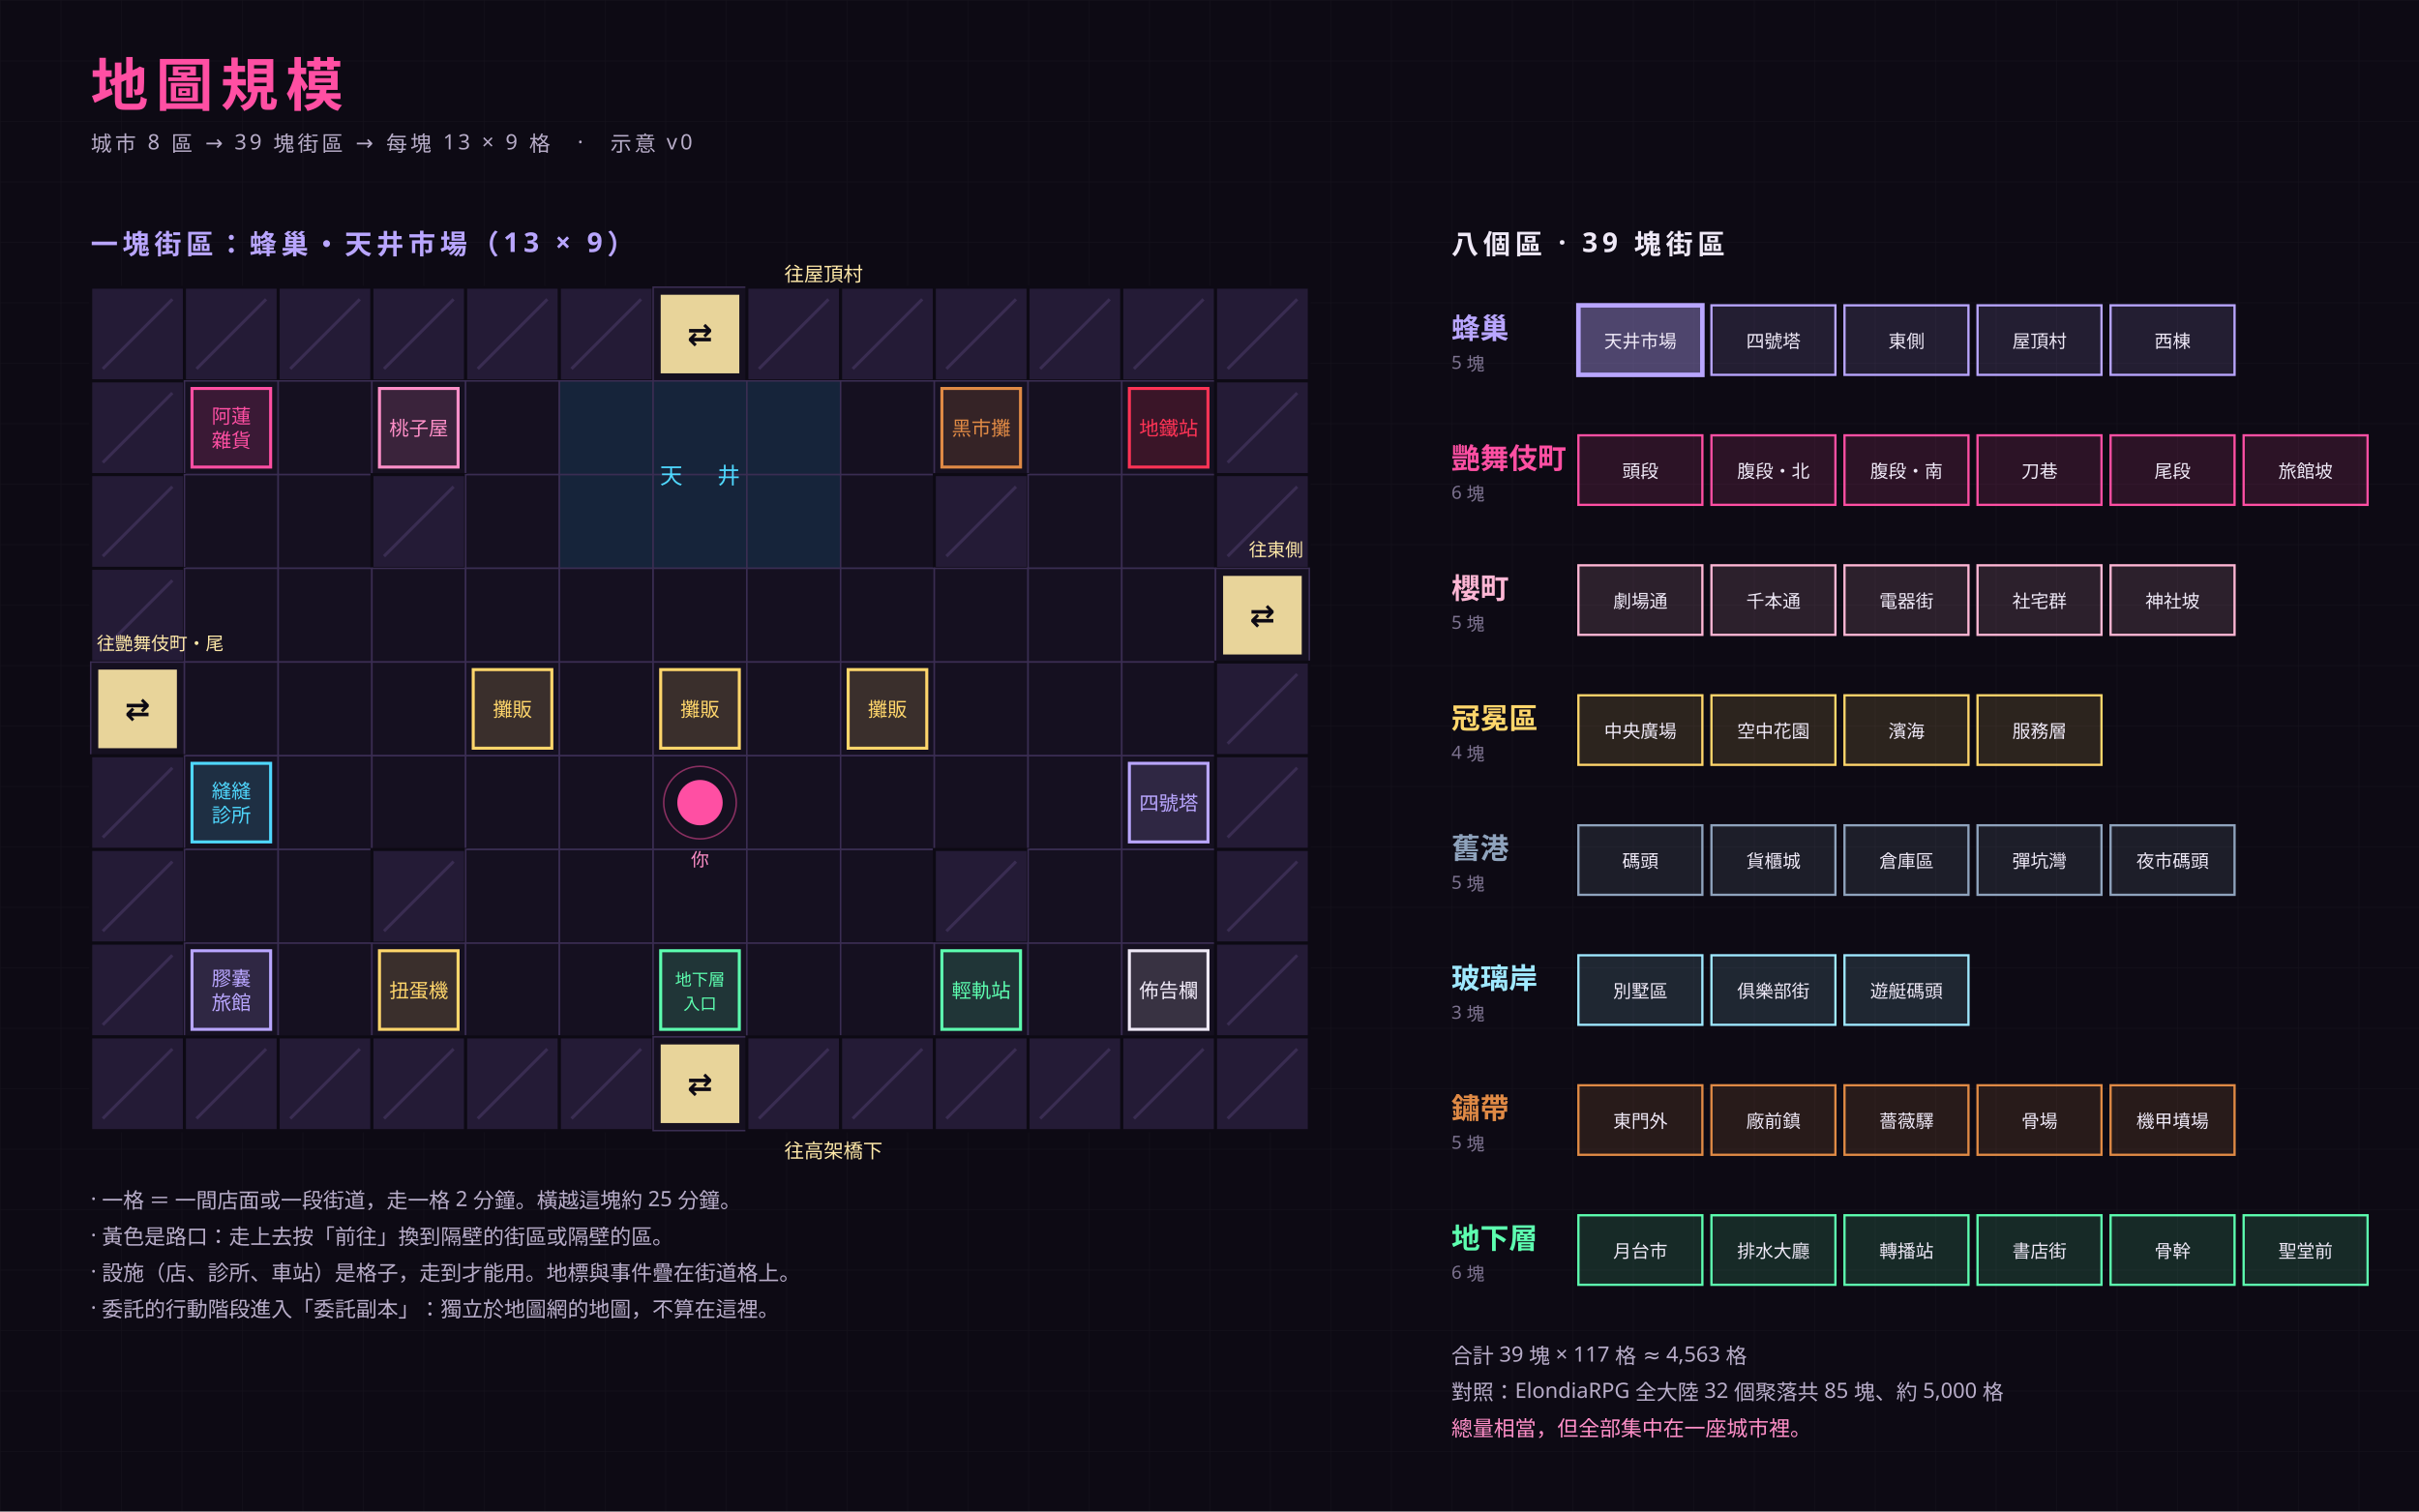
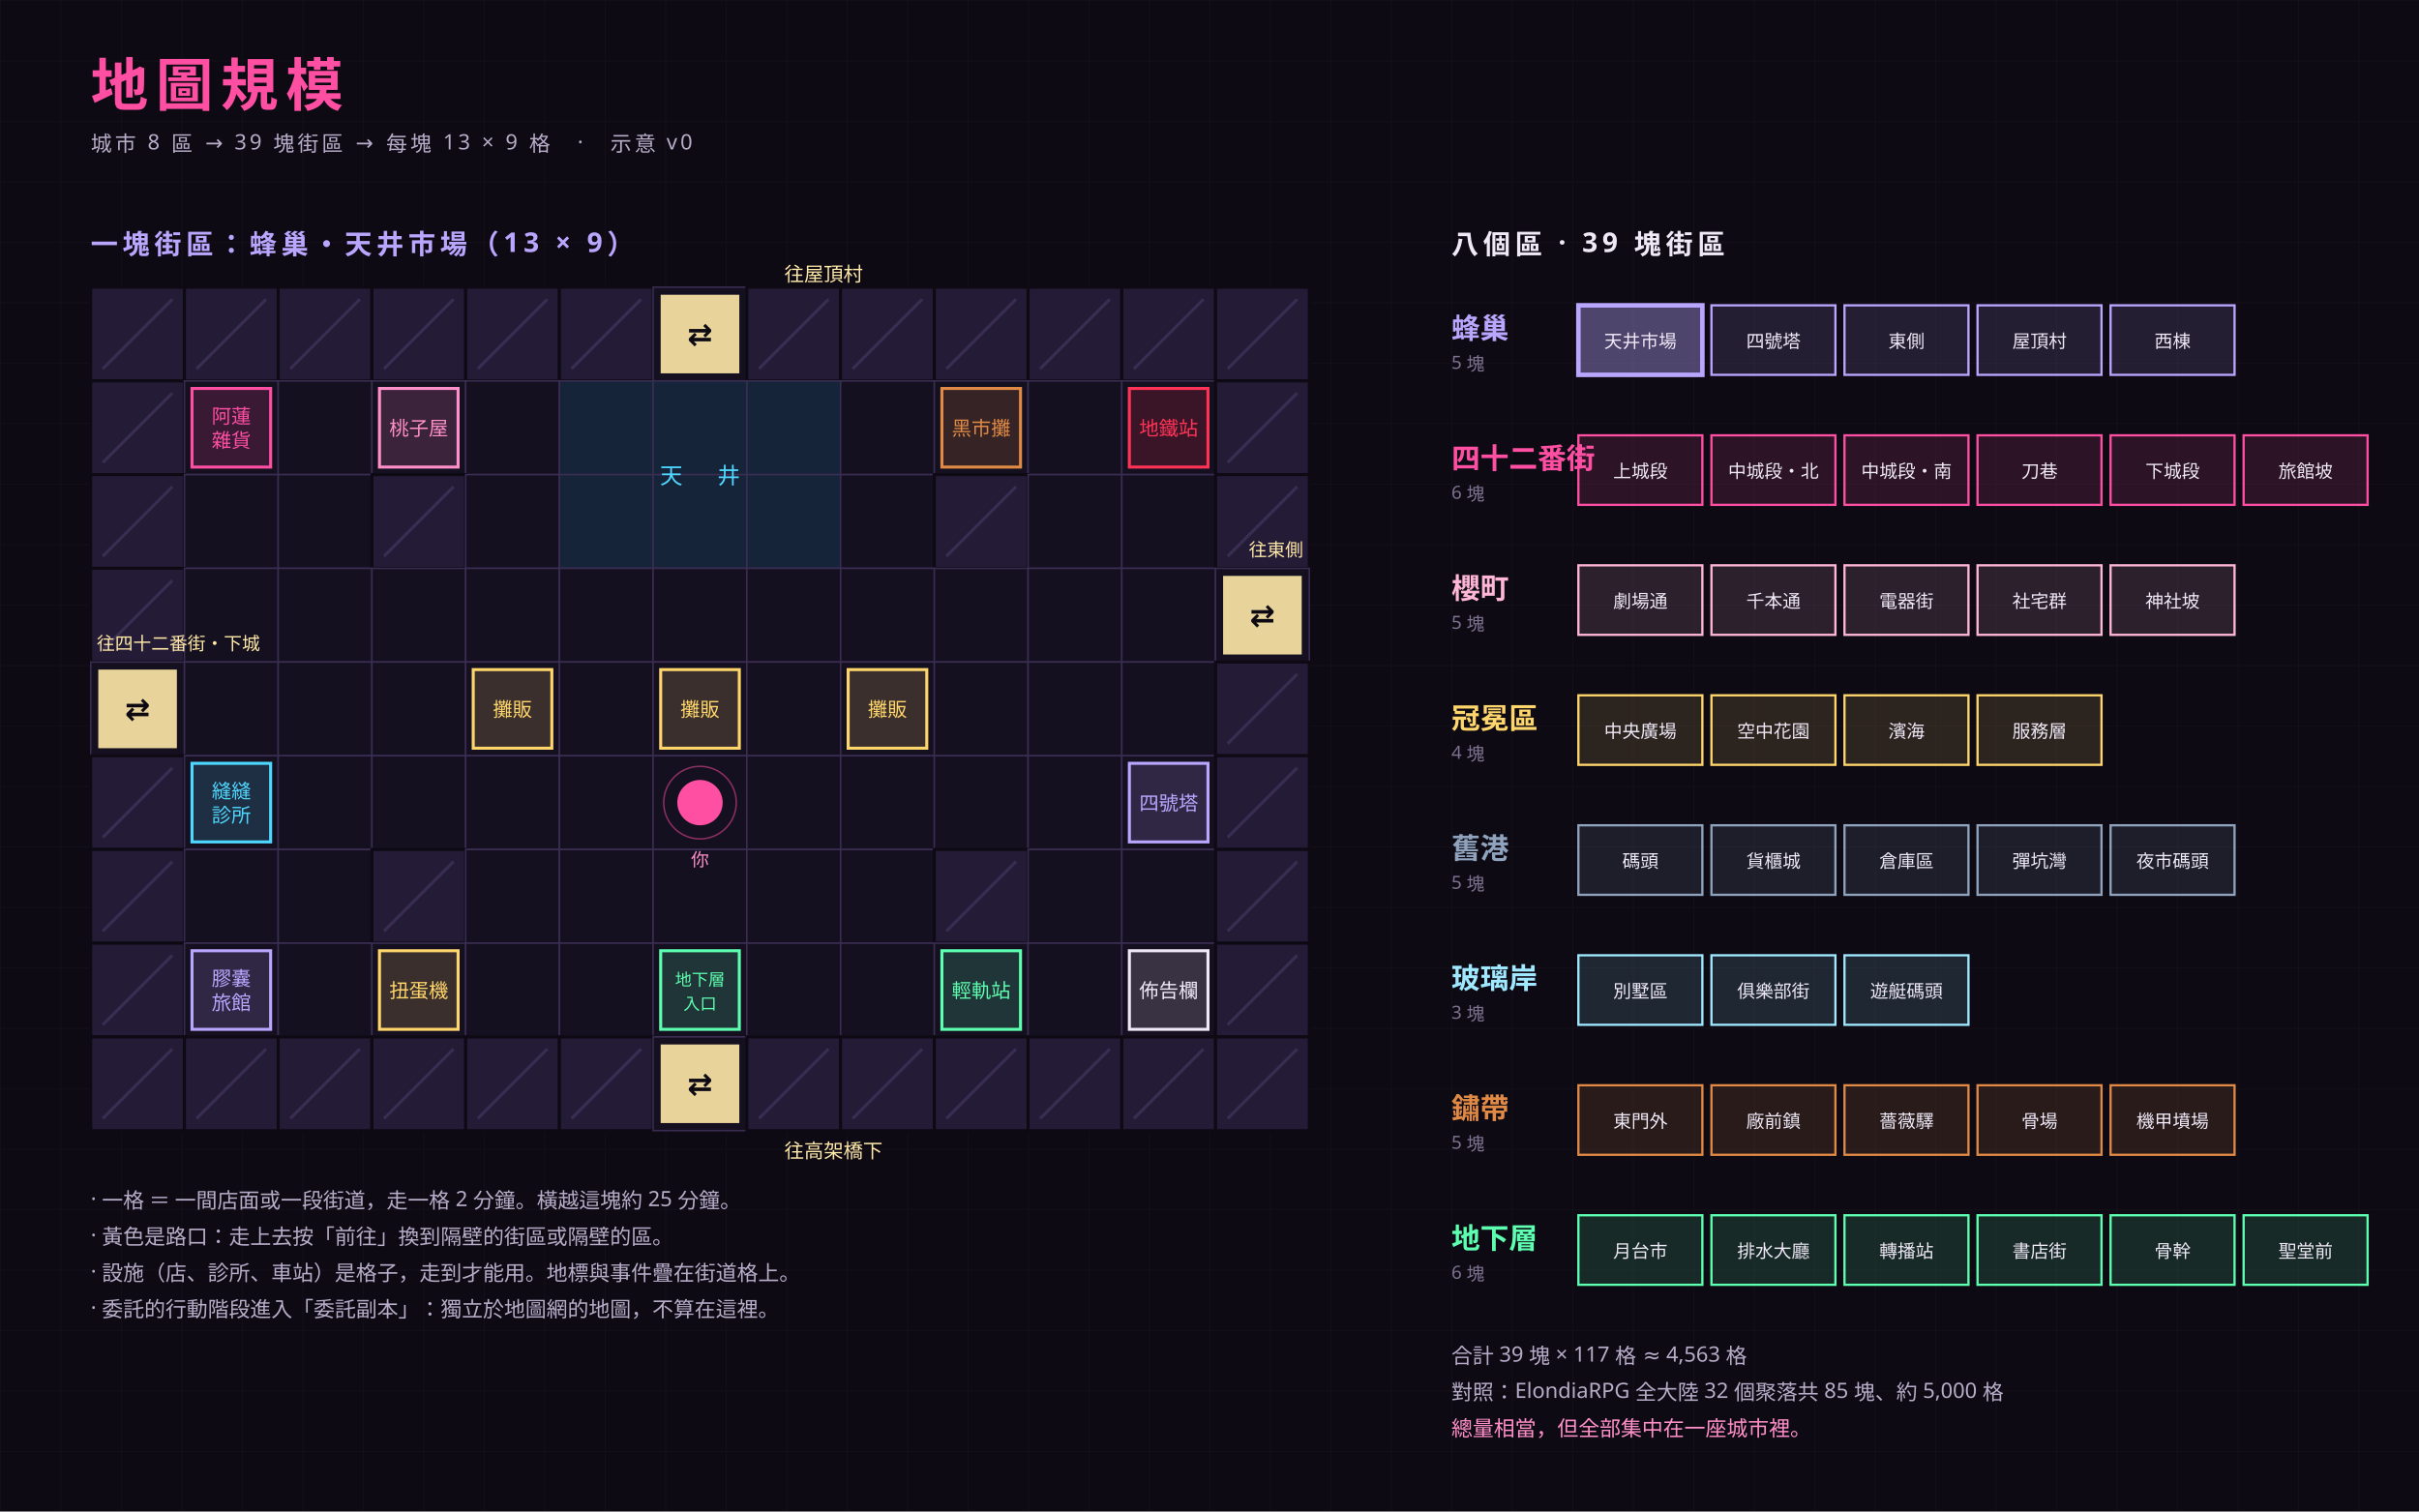
<svg xmlns="http://www.w3.org/2000/svg" viewBox="0 0 1600 1000" width="1600" height="1000" font-family="'Noto Sans TC','PingFang TC','Microsoft JhengHei','WenQuanYi Zen Hei',sans-serif">
  <rect width="1600" height="1000" fill="#0d0a14" />
  <defs>
    <pattern id="g" width="40" height="40" patternUnits="userSpaceOnUse">
      <path d="M40 0H0V40" fill="none" stroke="#fff" stroke-opacity=".03" />
    </pattern>
  </defs>
  <rect width="1600" height="1000" fill="url(#g)" />
  <text x="60" y="70" font-size="38" font-weight="900" fill="#ff4fa3" letter-spacing="5">地圖規模</text>
  <text x="60" y="100" font-size="14" fill="#b8adc9" letter-spacing="2">城市 8 區 → 39 塊街區 → 每塊 13 × 9 格　·　示意 v0</text>
  <text x="60" y="168" font-size="18" font-weight="700" fill="#b9a6ff" letter-spacing="3">一塊街區：蜂巢・天井市場（13 × 9）</text>
  <rect x="60" y="190" width="62" height="62" fill="#241b36" stroke="#0d0a14" stroke-width="2" />
  <path d="M68 244L114 198" stroke="#3a2d52" stroke-width="2" />
  <rect x="122" y="190" width="62" height="62" fill="#241b36" stroke="#0d0a14" stroke-width="2" />
  <path d="M130 244L176 198" stroke="#3a2d52" stroke-width="2" />
  <rect x="184" y="190" width="62" height="62" fill="#241b36" stroke="#0d0a14" stroke-width="2" />
  <path d="M192 244L238 198" stroke="#3a2d52" stroke-width="2" />
  <rect x="246" y="190" width="62" height="62" fill="#241b36" stroke="#0d0a14" stroke-width="2" />
  <path d="M254 244L300 198" stroke="#3a2d52" stroke-width="2" />
  <rect x="308" y="190" width="62" height="62" fill="#241b36" stroke="#0d0a14" stroke-width="2" />
  <path d="M316 244L362 198" stroke="#3a2d52" stroke-width="2" />
  <rect x="370" y="190" width="62" height="62" fill="#241b36" stroke="#0d0a14" stroke-width="2" />
  <path d="M378 244L424 198" stroke="#3a2d52" stroke-width="2" />
  <rect x="432" y="190" width="62" height="62" fill="#151020" stroke="#3a2d52" />
  <rect x="437" y="195" width="52" height="52" fill="#ffe9a8" fill-opacity=".9" />
  <text x="463.0" y="228.0" text-anchor="middle" font-size="20" font-weight="700" fill="#0d0a14">⇄</text>
  <rect x="494" y="190" width="62" height="62" fill="#241b36" stroke="#0d0a14" stroke-width="2" />
  <path d="M502 244L548 198" stroke="#3a2d52" stroke-width="2" />
  <rect x="556" y="190" width="62" height="62" fill="#241b36" stroke="#0d0a14" stroke-width="2" />
  <path d="M564 244L610 198" stroke="#3a2d52" stroke-width="2" />
  <rect x="618" y="190" width="62" height="62" fill="#241b36" stroke="#0d0a14" stroke-width="2" />
  <path d="M626 244L672 198" stroke="#3a2d52" stroke-width="2" />
  <rect x="680" y="190" width="62" height="62" fill="#241b36" stroke="#0d0a14" stroke-width="2" />
  <path d="M688 244L734 198" stroke="#3a2d52" stroke-width="2" />
  <rect x="742" y="190" width="62" height="62" fill="#241b36" stroke="#0d0a14" stroke-width="2" />
  <path d="M750 244L796 198" stroke="#3a2d52" stroke-width="2" />
  <rect x="804" y="190" width="62" height="62" fill="#241b36" stroke="#0d0a14" stroke-width="2" />
  <path d="M812 244L858 198" stroke="#3a2d52" stroke-width="2" />
  <rect x="60" y="252" width="62" height="62" fill="#241b36" stroke="#0d0a14" stroke-width="2" />
  <path d="M68 306L114 260" stroke="#3a2d52" stroke-width="2" />
  <rect x="122" y="252" width="62" height="62" fill="#151020" stroke="#3a2d52" />
  <rect x="127" y="257" width="52" height="52" fill="#ff4fa3" fill-opacity=".16" stroke="#ff4fa3" stroke-width="2" />
  <text x="153.0" y="280.0" text-anchor="middle" font-size="13" fill="#ff4fa3">阿蓮</text>
  <text x="153.0" y="296.0" text-anchor="middle" font-size="13" fill="#ff4fa3">雜貨</text>
  <rect x="184" y="252" width="62" height="62" fill="#151020" stroke="#3a2d52" />
  <rect x="246" y="252" width="62" height="62" fill="#151020" stroke="#3a2d52" />
  <rect x="251" y="257" width="52" height="52" fill="#ff8fc8" fill-opacity=".16" stroke="#ff8fc8" stroke-width="2" />
  <text x="277.0" y="288.0" text-anchor="middle" font-size="13" fill="#ff8fc8">桃子屋</text>
  <rect x="308" y="252" width="62" height="62" fill="#151020" stroke="#3a2d52" />
  <rect x="370" y="252" width="62" height="62" fill="#16243a" stroke="#3a2d52" />
  <rect x="432" y="252" width="62" height="62" fill="#16243a" stroke="#3a2d52" />
  <rect x="494" y="252" width="62" height="62" fill="#16243a" stroke="#3a2d52" />
  <rect x="556" y="252" width="62" height="62" fill="#151020" stroke="#3a2d52" />
  <rect x="618" y="252" width="62" height="62" fill="#151020" stroke="#3a2d52" />
  <rect x="623" y="257" width="52" height="52" fill="#e08a45" fill-opacity=".16" stroke="#e08a45" stroke-width="2" />
  <text x="649.0" y="288.0" text-anchor="middle" font-size="13" fill="#e08a45">黑市攤</text>
  <rect x="680" y="252" width="62" height="62" fill="#151020" stroke="#3a2d52" />
  <rect x="742" y="252" width="62" height="62" fill="#151020" stroke="#3a2d52" />
  <rect x="747" y="257" width="52" height="52" fill="#ff3355" fill-opacity=".16" stroke="#ff3355" stroke-width="2" />
  <text x="773.0" y="288.0" text-anchor="middle" font-size="13" fill="#ff3355">地鐵站</text>
  <rect x="804" y="252" width="62" height="62" fill="#241b36" stroke="#0d0a14" stroke-width="2" />
  <path d="M812 306L858 260" stroke="#3a2d52" stroke-width="2" />
  <rect x="60" y="314" width="62" height="62" fill="#241b36" stroke="#0d0a14" stroke-width="2" />
  <path d="M68 368L114 322" stroke="#3a2d52" stroke-width="2" />
  <rect x="122" y="314" width="62" height="62" fill="#151020" stroke="#3a2d52" />
  <rect x="184" y="314" width="62" height="62" fill="#151020" stroke="#3a2d52" />
  <rect x="246" y="314" width="62" height="62" fill="#241b36" stroke="#0d0a14" stroke-width="2" />
  <path d="M254 368L300 322" stroke="#3a2d52" stroke-width="2" />
  <rect x="308" y="314" width="62" height="62" fill="#151020" stroke="#3a2d52" />
  <rect x="370" y="314" width="62" height="62" fill="#16243a" stroke="#3a2d52" />
  <rect x="432" y="314" width="62" height="62" fill="#16243a" stroke="#3a2d52" />
  <rect x="494" y="314" width="62" height="62" fill="#16243a" stroke="#3a2d52" />
  <rect x="556" y="314" width="62" height="62" fill="#151020" stroke="#3a2d52" />
  <rect x="618" y="314" width="62" height="62" fill="#241b36" stroke="#0d0a14" stroke-width="2" />
  <path d="M626 368L672 322" stroke="#3a2d52" stroke-width="2" />
  <rect x="680" y="314" width="62" height="62" fill="#151020" stroke="#3a2d52" />
  <rect x="742" y="314" width="62" height="62" fill="#151020" stroke="#3a2d52" />
  <rect x="804" y="314" width="62" height="62" fill="#241b36" stroke="#0d0a14" stroke-width="2" />
  <path d="M812 368L858 322" stroke="#3a2d52" stroke-width="2" />
  <rect x="60" y="376" width="62" height="62" fill="#241b36" stroke="#0d0a14" stroke-width="2" />
  <path d="M68 430L114 384" stroke="#3a2d52" stroke-width="2" />
  <rect x="122" y="376" width="62" height="62" fill="#151020" stroke="#3a2d52" />
  <rect x="184" y="376" width="62" height="62" fill="#151020" stroke="#3a2d52" />
  <rect x="246" y="376" width="62" height="62" fill="#151020" stroke="#3a2d52" />
  <rect x="308" y="376" width="62" height="62" fill="#151020" stroke="#3a2d52" />
  <rect x="370" y="376" width="62" height="62" fill="#151020" stroke="#3a2d52" />
  <rect x="432" y="376" width="62" height="62" fill="#151020" stroke="#3a2d52" />
  <rect x="494" y="376" width="62" height="62" fill="#151020" stroke="#3a2d52" />
  <rect x="556" y="376" width="62" height="62" fill="#151020" stroke="#3a2d52" />
  <rect x="618" y="376" width="62" height="62" fill="#151020" stroke="#3a2d52" />
  <rect x="680" y="376" width="62" height="62" fill="#151020" stroke="#3a2d52" />
  <rect x="742" y="376" width="62" height="62" fill="#151020" stroke="#3a2d52" />
  <rect x="804" y="376" width="62" height="62" fill="#151020" stroke="#3a2d52" />
  <rect x="809" y="381" width="52" height="52" fill="#ffe9a8" fill-opacity=".9" />
  <text x="835.0" y="414.0" text-anchor="middle" font-size="20" font-weight="700" fill="#0d0a14">⇄</text>
  <rect x="60" y="438" width="62" height="62" fill="#151020" stroke="#3a2d52" />
  <rect x="65" y="443" width="52" height="52" fill="#ffe9a8" fill-opacity=".9" />
  <text x="91.0" y="476.0" text-anchor="middle" font-size="20" font-weight="700" fill="#0d0a14">⇄</text>
  <rect x="122" y="438" width="62" height="62" fill="#151020" stroke="#3a2d52" />
  <rect x="184" y="438" width="62" height="62" fill="#151020" stroke="#3a2d52" />
  <rect x="246" y="438" width="62" height="62" fill="#151020" stroke="#3a2d52" />
  <rect x="308" y="438" width="62" height="62" fill="#151020" stroke="#3a2d52" />
  <rect x="313" y="443" width="52" height="52" fill="#ffd66b" fill-opacity=".16" stroke="#ffd66b" stroke-width="2" />
  <text x="339.0" y="474.0" text-anchor="middle" font-size="13" fill="#ffd66b">攤販</text>
  <rect x="370" y="438" width="62" height="62" fill="#151020" stroke="#3a2d52" />
  <rect x="432" y="438" width="62" height="62" fill="#151020" stroke="#3a2d52" />
  <rect x="437" y="443" width="52" height="52" fill="#ffd66b" fill-opacity=".16" stroke="#ffd66b" stroke-width="2" />
  <text x="463.0" y="474.0" text-anchor="middle" font-size="13" fill="#ffd66b">攤販</text>
  <rect x="494" y="438" width="62" height="62" fill="#151020" stroke="#3a2d52" />
  <rect x="556" y="438" width="62" height="62" fill="#151020" stroke="#3a2d52" />
  <rect x="561" y="443" width="52" height="52" fill="#ffd66b" fill-opacity=".16" stroke="#ffd66b" stroke-width="2" />
  <text x="587.0" y="474.0" text-anchor="middle" font-size="13" fill="#ffd66b">攤販</text>
  <rect x="618" y="438" width="62" height="62" fill="#151020" stroke="#3a2d52" />
  <rect x="680" y="438" width="62" height="62" fill="#151020" stroke="#3a2d52" />
  <rect x="742" y="438" width="62" height="62" fill="#151020" stroke="#3a2d52" />
  <rect x="804" y="438" width="62" height="62" fill="#241b36" stroke="#0d0a14" stroke-width="2" />
  <path d="M812 492L858 446" stroke="#3a2d52" stroke-width="2" />
  <rect x="60" y="500" width="62" height="62" fill="#241b36" stroke="#0d0a14" stroke-width="2" />
  <path d="M68 554L114 508" stroke="#3a2d52" stroke-width="2" />
  <rect x="122" y="500" width="62" height="62" fill="#151020" stroke="#3a2d52" />
  <rect x="127" y="505" width="52" height="52" fill="#4fd8ff" fill-opacity=".16" stroke="#4fd8ff" stroke-width="2" />
  <text x="153.0" y="528.0" text-anchor="middle" font-size="13" fill="#4fd8ff">縫縫</text>
  <text x="153.0" y="544.0" text-anchor="middle" font-size="13" fill="#4fd8ff">診所</text>
  <rect x="184" y="500" width="62" height="62" fill="#151020" stroke="#3a2d52" />
  <rect x="246" y="500" width="62" height="62" fill="#151020" stroke="#3a2d52" />
  <rect x="308" y="500" width="62" height="62" fill="#151020" stroke="#3a2d52" />
  <rect x="370" y="500" width="62" height="62" fill="#151020" stroke="#3a2d52" />
  <rect x="432" y="500" width="62" height="62" fill="#151020" stroke="#3a2d52" />
  <rect x="494" y="500" width="62" height="62" fill="#151020" stroke="#3a2d52" />
  <rect x="556" y="500" width="62" height="62" fill="#151020" stroke="#3a2d52" />
  <rect x="618" y="500" width="62" height="62" fill="#151020" stroke="#3a2d52" />
  <rect x="680" y="500" width="62" height="62" fill="#151020" stroke="#3a2d52" />
  <rect x="742" y="500" width="62" height="62" fill="#151020" stroke="#3a2d52" />
  <rect x="747" y="505" width="52" height="52" fill="#b9a6ff" fill-opacity=".16" stroke="#b9a6ff" stroke-width="2" />
  <text x="773.0" y="536.0" text-anchor="middle" font-size="13" fill="#b9a6ff">四號塔</text>
  <rect x="804" y="500" width="62" height="62" fill="#241b36" stroke="#0d0a14" stroke-width="2" />
  <path d="M812 554L858 508" stroke="#3a2d52" stroke-width="2" />
  <rect x="60" y="562" width="62" height="62" fill="#241b36" stroke="#0d0a14" stroke-width="2" />
  <path d="M68 616L114 570" stroke="#3a2d52" stroke-width="2" />
  <rect x="122" y="562" width="62" height="62" fill="#151020" stroke="#3a2d52" />
  <rect x="184" y="562" width="62" height="62" fill="#151020" stroke="#3a2d52" />
  <rect x="246" y="562" width="62" height="62" fill="#241b36" stroke="#0d0a14" stroke-width="2" />
  <path d="M254 616L300 570" stroke="#3a2d52" stroke-width="2" />
  <rect x="308" y="562" width="62" height="62" fill="#151020" stroke="#3a2d52" />
  <rect x="370" y="562" width="62" height="62" fill="#151020" stroke="#3a2d52" />
  <rect x="432" y="562" width="62" height="62" fill="#151020" stroke="#3a2d52" />
  <rect x="494" y="562" width="62" height="62" fill="#151020" stroke="#3a2d52" />
  <rect x="556" y="562" width="62" height="62" fill="#151020" stroke="#3a2d52" />
  <rect x="618" y="562" width="62" height="62" fill="#241b36" stroke="#0d0a14" stroke-width="2" />
  <path d="M626 616L672 570" stroke="#3a2d52" stroke-width="2" />
  <rect x="680" y="562" width="62" height="62" fill="#151020" stroke="#3a2d52" />
  <rect x="742" y="562" width="62" height="62" fill="#151020" stroke="#3a2d52" />
  <rect x="804" y="562" width="62" height="62" fill="#241b36" stroke="#0d0a14" stroke-width="2" />
  <path d="M812 616L858 570" stroke="#3a2d52" stroke-width="2" />
  <rect x="60" y="624" width="62" height="62" fill="#241b36" stroke="#0d0a14" stroke-width="2" />
  <path d="M68 678L114 632" stroke="#3a2d52" stroke-width="2" />
  <rect x="122" y="624" width="62" height="62" fill="#151020" stroke="#3a2d52" />
  <rect x="127" y="629" width="52" height="52" fill="#b9a6ff" fill-opacity=".16" stroke="#b9a6ff" stroke-width="2" />
  <text x="153.0" y="652.0" text-anchor="middle" font-size="13" fill="#b9a6ff">膠囊</text>
  <text x="153.0" y="668.0" text-anchor="middle" font-size="13" fill="#b9a6ff">旅館</text>
  <rect x="184" y="624" width="62" height="62" fill="#151020" stroke="#3a2d52" />
  <rect x="246" y="624" width="62" height="62" fill="#151020" stroke="#3a2d52" />
  <rect x="251" y="629" width="52" height="52" fill="#ffd66b" fill-opacity=".16" stroke="#ffd66b" stroke-width="2" />
  <text x="277.0" y="660.0" text-anchor="middle" font-size="13" fill="#ffd66b">扭蛋機</text>
  <rect x="308" y="624" width="62" height="62" fill="#151020" stroke="#3a2d52" />
  <rect x="370" y="624" width="62" height="62" fill="#151020" stroke="#3a2d52" />
  <rect x="432" y="624" width="62" height="62" fill="#151020" stroke="#3a2d52" />
  <rect x="437" y="629" width="52" height="52" fill="#5dffb0" fill-opacity=".16" stroke="#5dffb0" stroke-width="2" />
  <text x="463.0" y="652.0" text-anchor="middle" font-size="11" fill="#5dffb0">地下層</text>
  <text x="463.0" y="668.0" text-anchor="middle" font-size="11" fill="#5dffb0">入口</text>
  <rect x="494" y="624" width="62" height="62" fill="#151020" stroke="#3a2d52" />
  <rect x="556" y="624" width="62" height="62" fill="#151020" stroke="#3a2d52" />
  <rect x="618" y="624" width="62" height="62" fill="#151020" stroke="#3a2d52" />
  <rect x="623" y="629" width="52" height="52" fill="#5dffb0" fill-opacity=".16" stroke="#5dffb0" stroke-width="2" />
  <text x="649.0" y="660.0" text-anchor="middle" font-size="13" fill="#5dffb0">輕軌站</text>
  <rect x="680" y="624" width="62" height="62" fill="#151020" stroke="#3a2d52" />
  <rect x="742" y="624" width="62" height="62" fill="#151020" stroke="#3a2d52" />
  <rect x="747" y="629" width="52" height="52" fill="#efe9f7" fill-opacity=".16" stroke="#efe9f7" stroke-width="2" />
  <text x="773.0" y="660.0" text-anchor="middle" font-size="13" fill="#efe9f7">佈告欄</text>
  <rect x="804" y="624" width="62" height="62" fill="#241b36" stroke="#0d0a14" stroke-width="2" />
  <path d="M812 678L858 632" stroke="#3a2d52" stroke-width="2" />
  <rect x="60" y="686" width="62" height="62" fill="#241b36" stroke="#0d0a14" stroke-width="2" />
  <path d="M68 740L114 694" stroke="#3a2d52" stroke-width="2" />
  <rect x="122" y="686" width="62" height="62" fill="#241b36" stroke="#0d0a14" stroke-width="2" />
  <path d="M130 740L176 694" stroke="#3a2d52" stroke-width="2" />
  <rect x="184" y="686" width="62" height="62" fill="#241b36" stroke="#0d0a14" stroke-width="2" />
  <path d="M192 740L238 694" stroke="#3a2d52" stroke-width="2" />
  <rect x="246" y="686" width="62" height="62" fill="#241b36" stroke="#0d0a14" stroke-width="2" />
  <path d="M254 740L300 694" stroke="#3a2d52" stroke-width="2" />
  <rect x="308" y="686" width="62" height="62" fill="#241b36" stroke="#0d0a14" stroke-width="2" />
  <path d="M316 740L362 694" stroke="#3a2d52" stroke-width="2" />
  <rect x="370" y="686" width="62" height="62" fill="#241b36" stroke="#0d0a14" stroke-width="2" />
  <path d="M378 740L424 694" stroke="#3a2d52" stroke-width="2" />
  <rect x="432" y="686" width="62" height="62" fill="#151020" stroke="#3a2d52" />
  <rect x="437" y="691" width="52" height="52" fill="#ffe9a8" fill-opacity=".9" />
  <text x="463.0" y="724.0" text-anchor="middle" font-size="20" font-weight="700" fill="#0d0a14">⇄</text>
  <rect x="494" y="686" width="62" height="62" fill="#241b36" stroke="#0d0a14" stroke-width="2" />
  <path d="M502 740L548 694" stroke="#3a2d52" stroke-width="2" />
  <rect x="556" y="686" width="62" height="62" fill="#241b36" stroke="#0d0a14" stroke-width="2" />
  <path d="M564 740L610 694" stroke="#3a2d52" stroke-width="2" />
  <rect x="618" y="686" width="62" height="62" fill="#241b36" stroke="#0d0a14" stroke-width="2" />
  <path d="M626 740L672 694" stroke="#3a2d52" stroke-width="2" />
  <rect x="680" y="686" width="62" height="62" fill="#241b36" stroke="#0d0a14" stroke-width="2" />
  <path d="M688 740L734 694" stroke="#3a2d52" stroke-width="2" />
  <rect x="742" y="686" width="62" height="62" fill="#241b36" stroke="#0d0a14" stroke-width="2" />
  <path d="M750 740L796 694" stroke="#3a2d52" stroke-width="2" />
  <rect x="804" y="686" width="62" height="62" fill="#241b36" stroke="#0d0a14" stroke-width="2" />
  <path d="M812 740L858 694" stroke="#3a2d52" stroke-width="2" />
  <text x="463.0" y="320" text-anchor="middle" font-size="15" fill="#4fd8ff" letter-spacing="4">天　井</text>
  <circle cx="463.0" cy="531.0" r="15" fill="#ff4fa3" />
  <circle cx="463.0" cy="531.0" r="24" fill="none" stroke="#ff4fa3" stroke-opacity=".5" />
  <text x="463.0" y="573.0" text-anchor="middle" font-size="12" fill="#ff8fc8">你</text>
  <text x="518.8" y="186" font-size="13" fill="#ffe9a8">往屋頂村</text>
  <text x="518.8" y="766" font-size="13" fill="#ffe9a8">往高架橋下</text>
-   <text x="64" y="430" font-size="12" fill="#ffe9a8">往艷舞伎町・尾</text>
+   <text x="64" y="430" font-size="12" fill="#ffe9a8">往四十二番街・下城</text>
  <text x="862" y="368" text-anchor="end" font-size="12" fill="#ffe9a8">往東側</text>
  <text x="60" y="798" font-size="14" fill="#b8adc9">· 一格 ＝ 一間店面或一段街道，走一格 2 分鐘。橫越這塊約 25 分鐘。</text>
  <text x="60" y="822" font-size="14" fill="#b8adc9">· 黃色是路口：走上去按「前往」換到隔壁的街區或隔壁的區。</text>
  <text x="60" y="846" font-size="14" fill="#b8adc9">· 設施（店、診所、車站）是格子，走到才能用。地標與事件疊在街道格上。</text>
  <text x="60" y="870" font-size="14" fill="#b8adc9">· 委託的行動階段進入「委託副本」：獨立於地圖網的地圖，不算在這裡。</text>
  <text x="960" y="168" font-size="18" font-weight="700" fill="#efe9f7" letter-spacing="3">八個區 · 39 塊街區</text>
  <text x="960" y="224" font-size="19" font-weight="700" fill="#b9a6ff">蜂巢</text>
  <text x="960" y="244" font-size="12" fill="#7d7390">5 塊</text>
  <rect x="1044" y="202" width="82" height="46" fill="#b9a6ff" fill-opacity="0.38" stroke="#b9a6ff" stroke-width="3" />
  <text x="1085.0" y="230.0" text-anchor="middle" font-size="12" fill="#efe9f7">天井市場</text>
  <rect x="1132" y="202" width="82" height="46" fill="#b9a6ff" fill-opacity="0.13" stroke="#b9a6ff" stroke-width="1.5" />
  <text x="1173.0" y="230.0" text-anchor="middle" font-size="12" fill="#efe9f7">四號塔</text>
  <rect x="1220" y="202" width="82" height="46" fill="#b9a6ff" fill-opacity="0.13" stroke="#b9a6ff" stroke-width="1.5" />
  <text x="1261.0" y="230.0" text-anchor="middle" font-size="12" fill="#efe9f7">東側</text>
  <rect x="1308" y="202" width="82" height="46" fill="#b9a6ff" fill-opacity="0.13" stroke="#b9a6ff" stroke-width="1.5" />
  <text x="1349.0" y="230.0" text-anchor="middle" font-size="12" fill="#efe9f7">屋頂村</text>
  <rect x="1396" y="202" width="82" height="46" fill="#b9a6ff" fill-opacity="0.13" stroke="#b9a6ff" stroke-width="1.5" />
  <text x="1437.0" y="230.0" text-anchor="middle" font-size="12" fill="#efe9f7">西棟</text>
-   <text x="960" y="310" font-size="19" font-weight="700" fill="#ff4fa3">艷舞伎町</text>
+   <text x="960" y="310" font-size="19" font-weight="700" fill="#ff4fa3">四十二番街</text>
  <text x="960" y="330" font-size="12" fill="#7d7390">6 塊</text>
  <rect x="1044" y="288" width="82" height="46" fill="#ff4fa3" fill-opacity="0.13" stroke="#ff4fa3" stroke-width="1.5" />
-   <text x="1085.0" y="316.0" text-anchor="middle" font-size="12" fill="#efe9f7">頭段</text>
+   <text x="1085.0" y="316.0" text-anchor="middle" font-size="12" fill="#efe9f7">上城段</text>
  <rect x="1132" y="288" width="82" height="46" fill="#ff4fa3" fill-opacity="0.13" stroke="#ff4fa3" stroke-width="1.5" />
-   <text x="1173.0" y="316.0" text-anchor="middle" font-size="12" fill="#efe9f7">腹段・北</text>
+   <text x="1173.0" y="316.0" text-anchor="middle" font-size="12" fill="#efe9f7">中城段・北</text>
  <rect x="1220" y="288" width="82" height="46" fill="#ff4fa3" fill-opacity="0.13" stroke="#ff4fa3" stroke-width="1.5" />
-   <text x="1261.0" y="316.0" text-anchor="middle" font-size="12" fill="#efe9f7">腹段・南</text>
+   <text x="1261.0" y="316.0" text-anchor="middle" font-size="12" fill="#efe9f7">中城段・南</text>
  <rect x="1308" y="288" width="82" height="46" fill="#ff4fa3" fill-opacity="0.13" stroke="#ff4fa3" stroke-width="1.5" />
  <text x="1349.0" y="316.0" text-anchor="middle" font-size="12" fill="#efe9f7">刀巷</text>
  <rect x="1396" y="288" width="82" height="46" fill="#ff4fa3" fill-opacity="0.13" stroke="#ff4fa3" stroke-width="1.5" />
-   <text x="1437.0" y="316.0" text-anchor="middle" font-size="12" fill="#efe9f7">尾段</text>
+   <text x="1437.0" y="316.0" text-anchor="middle" font-size="12" fill="#efe9f7">下城段</text>
  <rect x="1484" y="288" width="82" height="46" fill="#ff4fa3" fill-opacity="0.13" stroke="#ff4fa3" stroke-width="1.5" />
  <text x="1525.0" y="316.0" text-anchor="middle" font-size="12" fill="#efe9f7">旅館坡</text>
  <text x="960" y="396" font-size="19" font-weight="700" fill="#ffb7d5">櫻町</text>
  <text x="960" y="416" font-size="12" fill="#7d7390">5 塊</text>
  <rect x="1044" y="374" width="82" height="46" fill="#ffb7d5" fill-opacity="0.13" stroke="#ffb7d5" stroke-width="1.5" />
  <text x="1085.0" y="402.0" text-anchor="middle" font-size="12" fill="#efe9f7">劇場通</text>
  <rect x="1132" y="374" width="82" height="46" fill="#ffb7d5" fill-opacity="0.13" stroke="#ffb7d5" stroke-width="1.5" />
  <text x="1173.0" y="402.0" text-anchor="middle" font-size="12" fill="#efe9f7">千本通</text>
  <rect x="1220" y="374" width="82" height="46" fill="#ffb7d5" fill-opacity="0.13" stroke="#ffb7d5" stroke-width="1.5" />
  <text x="1261.0" y="402.0" text-anchor="middle" font-size="12" fill="#efe9f7">電器街</text>
  <rect x="1308" y="374" width="82" height="46" fill="#ffb7d5" fill-opacity="0.13" stroke="#ffb7d5" stroke-width="1.5" />
  <text x="1349.0" y="402.0" text-anchor="middle" font-size="12" fill="#efe9f7">社宅群</text>
  <rect x="1396" y="374" width="82" height="46" fill="#ffb7d5" fill-opacity="0.13" stroke="#ffb7d5" stroke-width="1.5" />
  <text x="1437.0" y="402.0" text-anchor="middle" font-size="12" fill="#efe9f7">神社坡</text>
  <text x="960" y="482" font-size="19" font-weight="700" fill="#ffd66b">冠冕區</text>
  <text x="960" y="502" font-size="12" fill="#7d7390">4 塊</text>
  <rect x="1044" y="460" width="82" height="46" fill="#ffd66b" fill-opacity="0.13" stroke="#ffd66b" stroke-width="1.5" />
  <text x="1085.0" y="488.0" text-anchor="middle" font-size="12" fill="#efe9f7">中央廣場</text>
  <rect x="1132" y="460" width="82" height="46" fill="#ffd66b" fill-opacity="0.13" stroke="#ffd66b" stroke-width="1.5" />
  <text x="1173.0" y="488.0" text-anchor="middle" font-size="12" fill="#efe9f7">空中花園</text>
  <rect x="1220" y="460" width="82" height="46" fill="#ffd66b" fill-opacity="0.13" stroke="#ffd66b" stroke-width="1.5" />
  <text x="1261.0" y="488.0" text-anchor="middle" font-size="12" fill="#efe9f7">濱海</text>
  <rect x="1308" y="460" width="82" height="46" fill="#ffd66b" fill-opacity="0.13" stroke="#ffd66b" stroke-width="1.5" />
  <text x="1349.0" y="488.0" text-anchor="middle" font-size="12" fill="#efe9f7">服務層</text>
  <text x="960" y="568" font-size="19" font-weight="700" fill="#8fa3bd">舊港</text>
  <text x="960" y="588" font-size="12" fill="#7d7390">5 塊</text>
  <rect x="1044" y="546" width="82" height="46" fill="#8fa3bd" fill-opacity="0.13" stroke="#8fa3bd" stroke-width="1.5" />
  <text x="1085.0" y="574.0" text-anchor="middle" font-size="12" fill="#efe9f7">碼頭</text>
  <rect x="1132" y="546" width="82" height="46" fill="#8fa3bd" fill-opacity="0.13" stroke="#8fa3bd" stroke-width="1.5" />
  <text x="1173.0" y="574.0" text-anchor="middle" font-size="12" fill="#efe9f7">貨櫃城</text>
  <rect x="1220" y="546" width="82" height="46" fill="#8fa3bd" fill-opacity="0.13" stroke="#8fa3bd" stroke-width="1.5" />
  <text x="1261.0" y="574.0" text-anchor="middle" font-size="12" fill="#efe9f7">倉庫區</text>
  <rect x="1308" y="546" width="82" height="46" fill="#8fa3bd" fill-opacity="0.13" stroke="#8fa3bd" stroke-width="1.5" />
  <text x="1349.0" y="574.0" text-anchor="middle" font-size="12" fill="#efe9f7">彈坑灣</text>
  <rect x="1396" y="546" width="82" height="46" fill="#8fa3bd" fill-opacity="0.13" stroke="#8fa3bd" stroke-width="1.5" />
  <text x="1437.0" y="574.0" text-anchor="middle" font-size="12" fill="#efe9f7">夜市碼頭</text>
  <text x="960" y="654" font-size="19" font-weight="700" fill="#9fe8ff">玻璃岸</text>
  <text x="960" y="674" font-size="12" fill="#7d7390">3 塊</text>
  <rect x="1044" y="632" width="82" height="46" fill="#9fe8ff" fill-opacity="0.13" stroke="#9fe8ff" stroke-width="1.5" />
  <text x="1085.0" y="660.0" text-anchor="middle" font-size="12" fill="#efe9f7">別墅區</text>
  <rect x="1132" y="632" width="82" height="46" fill="#9fe8ff" fill-opacity="0.13" stroke="#9fe8ff" stroke-width="1.5" />
  <text x="1173.0" y="660.0" text-anchor="middle" font-size="12" fill="#efe9f7">俱樂部街</text>
  <rect x="1220" y="632" width="82" height="46" fill="#9fe8ff" fill-opacity="0.13" stroke="#9fe8ff" stroke-width="1.5" />
  <text x="1261.0" y="660.0" text-anchor="middle" font-size="12" fill="#efe9f7">遊艇碼頭</text>
  <text x="960" y="740" font-size="19" font-weight="700" fill="#e08a45">鏽帶</text>
  <text x="960" y="760" font-size="12" fill="#7d7390">5 塊</text>
  <rect x="1044" y="718" width="82" height="46" fill="#e08a45" fill-opacity="0.13" stroke="#e08a45" stroke-width="1.5" />
  <text x="1085.0" y="746.0" text-anchor="middle" font-size="12" fill="#efe9f7">東門外</text>
  <rect x="1132" y="718" width="82" height="46" fill="#e08a45" fill-opacity="0.13" stroke="#e08a45" stroke-width="1.5" />
  <text x="1173.0" y="746.0" text-anchor="middle" font-size="12" fill="#efe9f7">廠前鎮</text>
  <rect x="1220" y="718" width="82" height="46" fill="#e08a45" fill-opacity="0.13" stroke="#e08a45" stroke-width="1.5" />
  <text x="1261.0" y="746.0" text-anchor="middle" font-size="12" fill="#efe9f7">薔薇驛</text>
  <rect x="1308" y="718" width="82" height="46" fill="#e08a45" fill-opacity="0.13" stroke="#e08a45" stroke-width="1.5" />
  <text x="1349.0" y="746.0" text-anchor="middle" font-size="12" fill="#efe9f7">骨場</text>
  <rect x="1396" y="718" width="82" height="46" fill="#e08a45" fill-opacity="0.13" stroke="#e08a45" stroke-width="1.5" />
  <text x="1437.0" y="746.0" text-anchor="middle" font-size="12" fill="#efe9f7">機甲墳場</text>
  <text x="960" y="826" font-size="19" font-weight="700" fill="#5dffb0">地下層</text>
  <text x="960" y="846" font-size="12" fill="#7d7390">6 塊</text>
  <rect x="1044" y="804" width="82" height="46" fill="#5dffb0" fill-opacity="0.13" stroke="#5dffb0" stroke-width="1.5" />
  <text x="1085.0" y="832.0" text-anchor="middle" font-size="12" fill="#efe9f7">月台市</text>
  <rect x="1132" y="804" width="82" height="46" fill="#5dffb0" fill-opacity="0.13" stroke="#5dffb0" stroke-width="1.5" />
  <text x="1173.0" y="832.0" text-anchor="middle" font-size="12" fill="#efe9f7">排水大廳</text>
  <rect x="1220" y="804" width="82" height="46" fill="#5dffb0" fill-opacity="0.13" stroke="#5dffb0" stroke-width="1.5" />
  <text x="1261.0" y="832.0" text-anchor="middle" font-size="12" fill="#efe9f7">轉播站</text>
  <rect x="1308" y="804" width="82" height="46" fill="#5dffb0" fill-opacity="0.13" stroke="#5dffb0" stroke-width="1.5" />
  <text x="1349.0" y="832.0" text-anchor="middle" font-size="12" fill="#efe9f7">書店街</text>
  <rect x="1396" y="804" width="82" height="46" fill="#5dffb0" fill-opacity="0.13" stroke="#5dffb0" stroke-width="1.5" />
  <text x="1437.0" y="832.0" text-anchor="middle" font-size="12" fill="#efe9f7">骨幹</text>
  <rect x="1484" y="804" width="82" height="46" fill="#5dffb0" fill-opacity="0.13" stroke="#5dffb0" stroke-width="1.5" />
  <text x="1525.0" y="832.0" text-anchor="middle" font-size="12" fill="#efe9f7">聖堂前</text>
  <text x="960" y="902" font-size="14" fill="#b8adc9">合計 39 塊 × 117 格 ≈ 4,563 格</text>
  <text x="960" y="926" font-size="14" fill="#b8adc9">對照：ElondiaRPG 全大陸 32 個聚落共 85 塊、約 5,000 格</text>
  <text x="960" y="950" font-size="14" fill="#ff8fc8">總量相當，但全部集中在一座城市裡。</text>
</svg>
